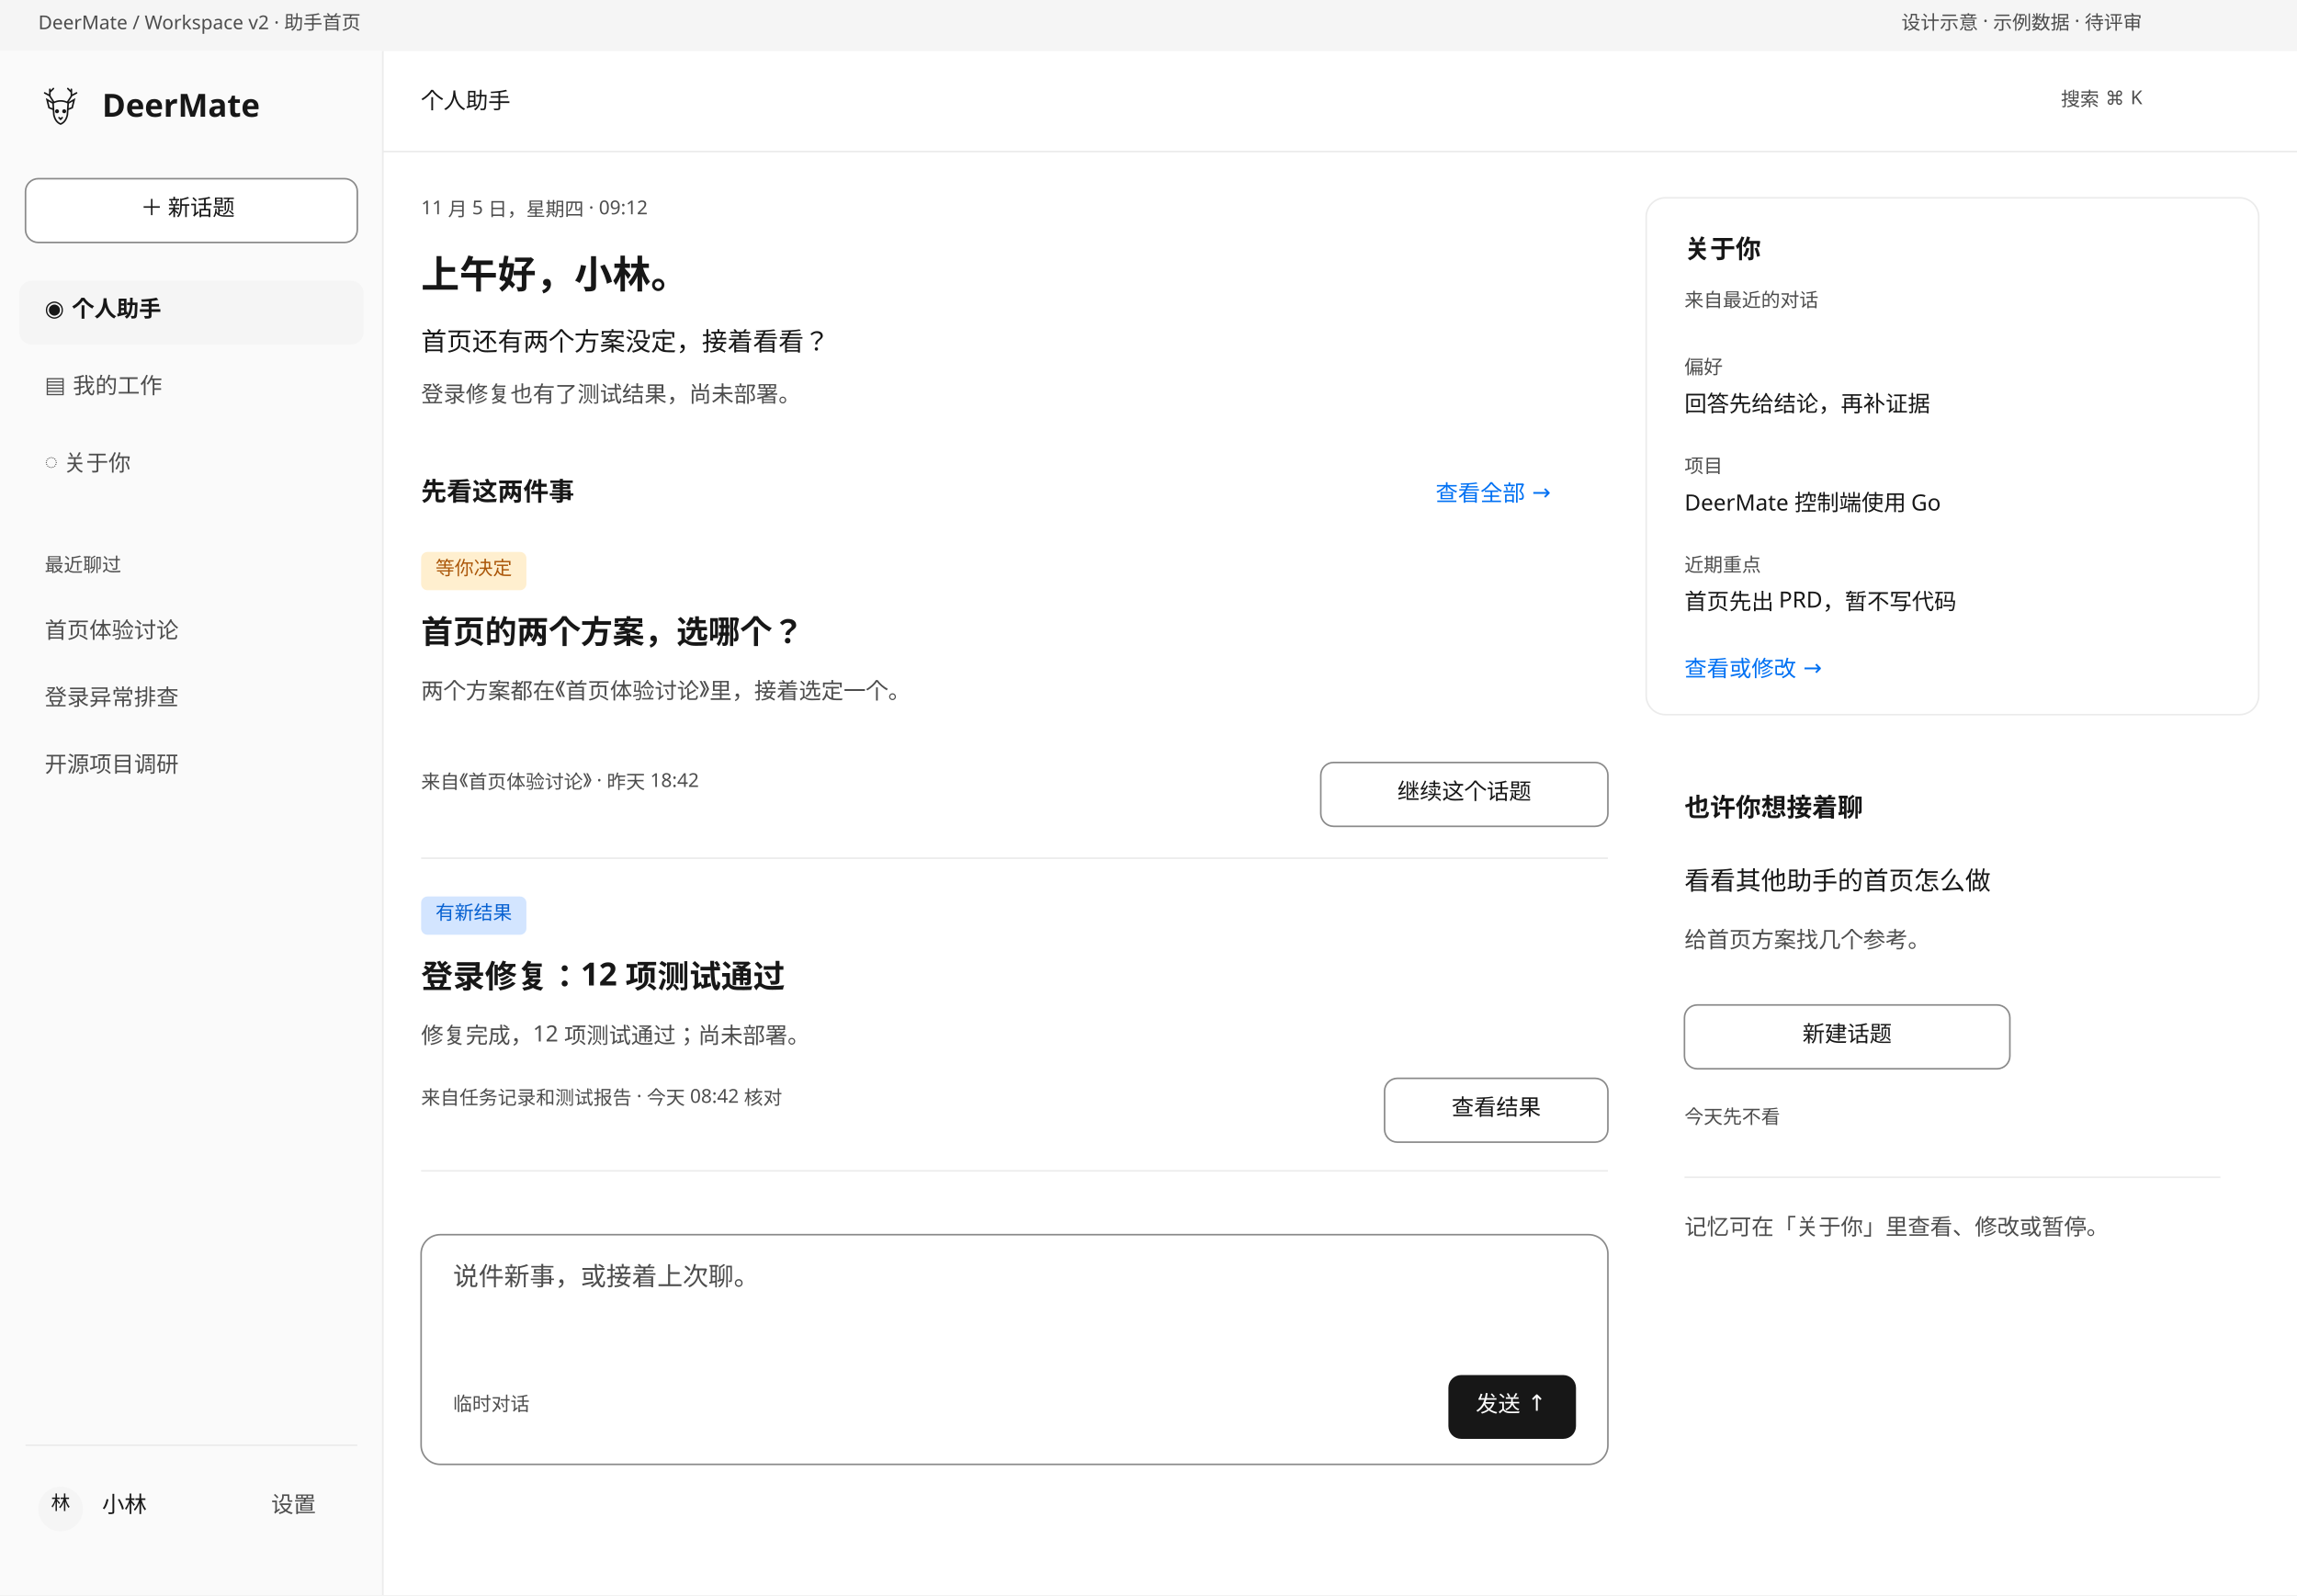
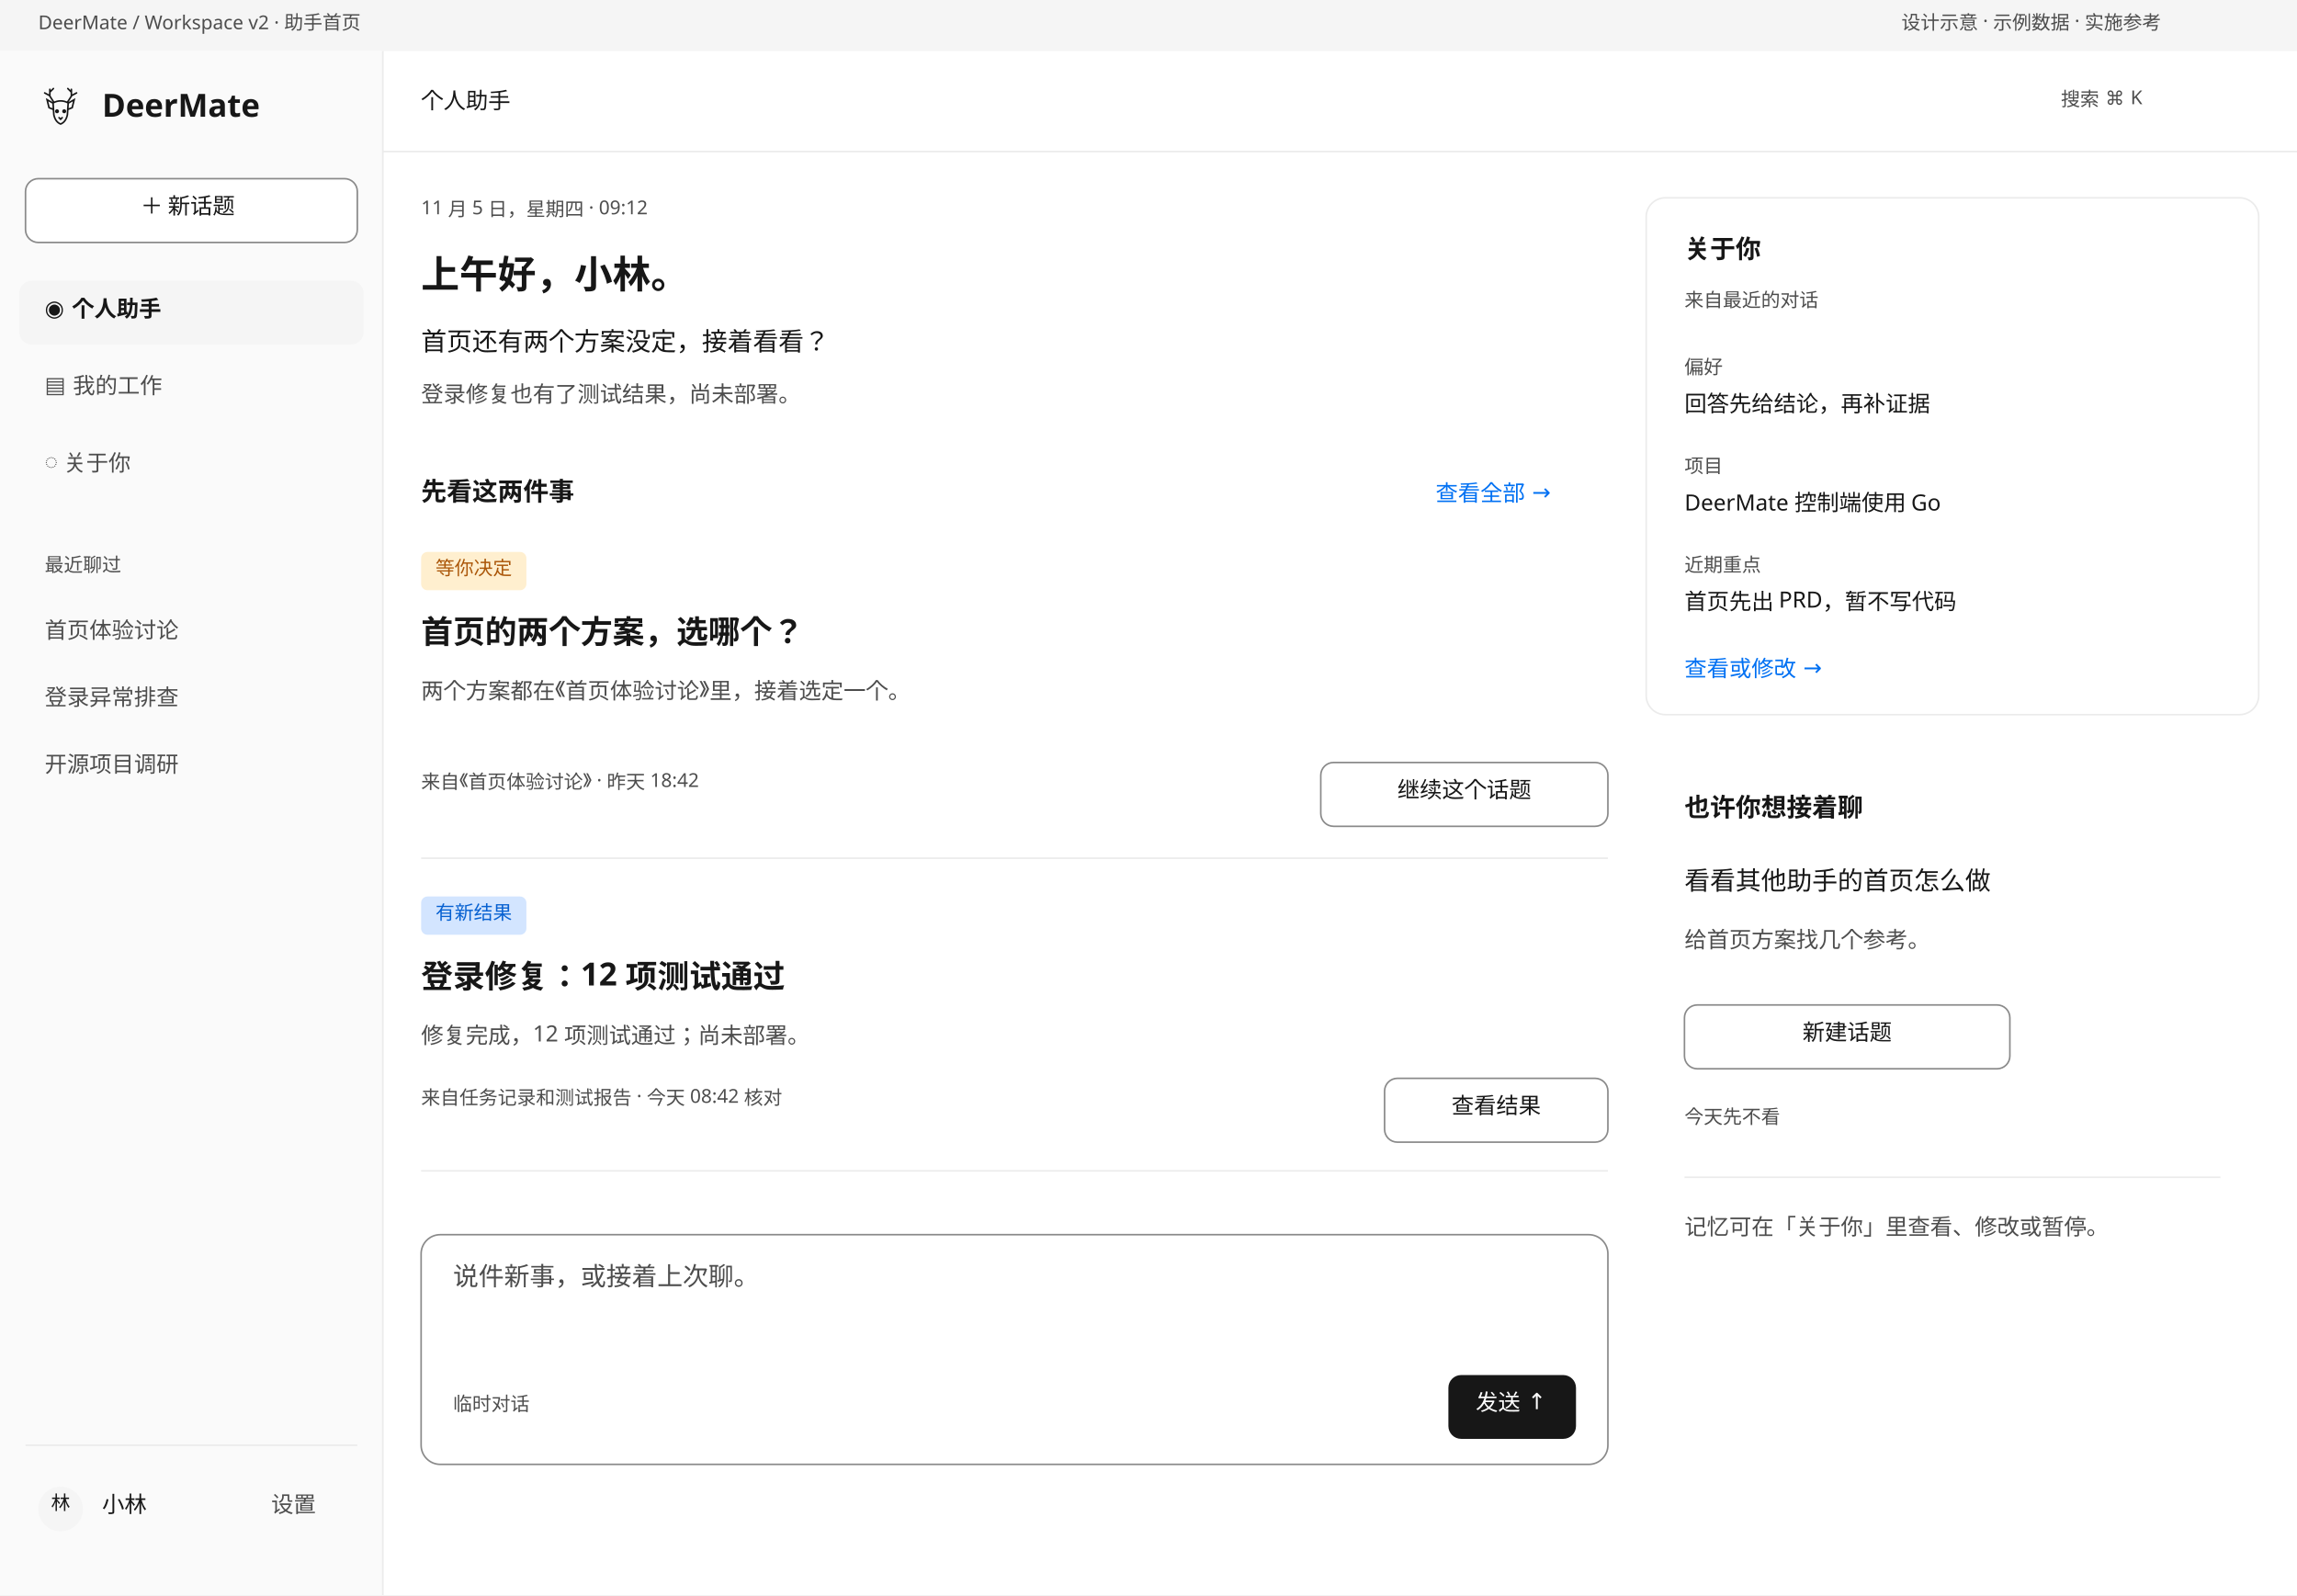
<svg xmlns="http://www.w3.org/2000/svg" width="1440" height="1000" viewBox="0 0 1440 1000" role="img">
  <rect x="0" y="0" width="1440" height="1000" rx="0" fill="#ffffff" />
  <rect x="0" y="0" width="1440" height="32" rx="0" fill="#f5f5f5" />
  <text x="24" y="18.32" font-family="Arial Unicode MS, PingFang SC, system-ui, sans-serif" font-size="12" font-weight="400" fill="#4d4d4d">DeerMate / Workspace v2  ·  助手首页</text>
-   <text x="1192" y="18.32" font-family="Arial Unicode MS, PingFang SC, system-ui, sans-serif" font-size="12" font-weight="400" fill="#4d4d4d">设计示意 · 示例数据 · 待评审</text>
+   <text x="1192" y="18.32" font-family="Arial Unicode MS, PingFang SC, system-ui, sans-serif" font-size="12" font-weight="400" fill="#4d4d4d">设计示意 · 示例数据 · 实施参考</text>
  <rect x="0" y="32" width="240" height="968" rx="0" fill="#fafafa" />
  <path d="M240 32 L240 1000" fill="none" stroke="#ebebeb" />
  <g transform="translate(22 51) scale(0.25)" fill="none" stroke="#171717" stroke-width="4" stroke-linecap="round">
    <path d="M46 51 37 37 37 20M37 36 24 29M37 27 46 18M82 51 91 37 91 20M91 36 104 29M91 27 82 18" />
    <path d="M44 54 30 46 35 66 45 70M84 54 98 46 93 66 83 70M45 54Q64 44 83 54L81 84Q77 102 64 107Q51 102 47 84Z" />
    <circle cx="55" cy="75" r="3" fill="#171717" />
    <circle cx="73" cy="75" r="3" fill="#171717" />
    <path d="M60 91 64 95 68 91" />
  </g>
  <text x="64" y="73.2" font-family="Arial Unicode MS, PingFang SC, system-ui, sans-serif" font-size="20" font-weight="600" fill="#171717">DeerMate</text>
  <rect x="16" y="112" width="208" height="40" rx="8" fill="#ffffff" stroke="#8a8a8a" />
-   <text x="88.11" y="135.04" font-family="Arial Unicode MS, PingFang SC, system-ui, sans-serif" font-size="14" font-weight="500" fill="#171717">＋  新话题</text>
+   <text x="88.11" y="134.04" font-family="Arial Unicode MS, PingFang SC, system-ui, sans-serif" font-size="14" font-weight="500" fill="#171717">＋  新话题</text>
  <rect x="12" y="176" width="216" height="40" rx="8" fill="#f5f5f5" />
  <text x="28" y="198.04" font-family="Arial Unicode MS, PingFang SC, system-ui, sans-serif" font-size="14" font-weight="600" fill="#171717">◉  个人助手</text>
  <text x="28" y="246.04" font-family="Arial Unicode MS, PingFang SC, system-ui, sans-serif" font-size="14" font-weight="400" fill="#4d4d4d">▤  我的工作</text>
  <text x="28" y="294.04" font-family="Arial Unicode MS, PingFang SC, system-ui, sans-serif" font-size="14" font-weight="400" fill="#4d4d4d">◌  关于你</text>
  <text x="28" y="358.32" font-family="Arial Unicode MS, PingFang SC, system-ui, sans-serif" font-size="12" font-weight="400" fill="#4d4d4d">最近聊过</text>
  <text x="28" y="400.04" font-family="Arial Unicode MS, PingFang SC, system-ui, sans-serif" font-size="14" font-weight="400" fill="#4d4d4d">首页体验讨论</text>
  <text x="28" y="442.04" font-family="Arial Unicode MS, PingFang SC, system-ui, sans-serif" font-size="14" font-weight="400" fill="#4d4d4d">登录异常排查</text>
  <text x="28" y="484.04" font-family="Arial Unicode MS, PingFang SC, system-ui, sans-serif" font-size="14" font-weight="400" fill="#4d4d4d">开源项目调研</text>
  <path d="M16 906 L224 906" fill="none" stroke="#ebebeb" />
  <rect x="24" y="932" width="28" height="28" rx="14" fill="#f5f5f5" />
  <text x="32" y="946.32" font-family="Arial Unicode MS, PingFang SC, system-ui, sans-serif" font-size="12" font-weight="400" fill="#171717">林</text>
  <text x="64" y="948.04" font-family="Arial Unicode MS, PingFang SC, system-ui, sans-serif" font-size="14" font-weight="400" fill="#171717">小林</text>
  <text x="170" y="948.04" font-family="Arial Unicode MS, PingFang SC, system-ui, sans-serif" font-size="14" font-weight="400" fill="#4d4d4d">设置</text>
  <path d="M240 95 L1440 95" fill="none" stroke="#ebebeb" />
  <text x="264" y="68.04" font-family="Arial Unicode MS, PingFang SC, system-ui, sans-serif" font-size="14" font-weight="500" fill="#171717">个人助手</text>
  <text x="1292" y="66.32" font-family="Arial Unicode MS, PingFang SC, system-ui, sans-serif" font-size="12" font-weight="400" fill="#4d4d4d">搜索   ⌘ K</text>
  <text x="264" y="134.32" font-family="Arial Unicode MS, PingFang SC, system-ui, sans-serif" font-size="12" font-weight="400" fill="#4d4d4d">11 月 5 日，星期四  ·  09:12</text>
  <text x="264" y="180.64" font-family="Arial Unicode MS, PingFang SC, system-ui, sans-serif" font-size="24" font-weight="600" fill="#171717">上午好，小林。</text>
  <text x="264" y="219.76" font-family="Arial Unicode MS, PingFang SC, system-ui, sans-serif" font-size="16" font-weight="400" fill="#171717">首页还有两个方案没定，接着看看？</text>
  <text x="264" y="252.04" font-family="Arial Unicode MS, PingFang SC, system-ui, sans-serif" font-size="14" font-weight="400" fill="#4d4d4d">登录修复也有了测试结果，尚未部署。</text>
  <text x="264" y="313.76" font-family="Arial Unicode MS, PingFang SC, system-ui, sans-serif" font-size="16" font-weight="600" fill="#171717">先看这两件事</text>
  <text x="900" y="314.04" font-family="Arial Unicode MS, PingFang SC, system-ui, sans-serif" font-size="14" font-weight="400" fill="#0070f3">查看全部 →</text>
  <rect x="264" y="346" width="66" height="24" rx="4" fill="#ffefcf" />
  <text x="273" y="360.32" font-family="Arial Unicode MS, PingFang SC, system-ui, sans-serif" font-size="12" font-weight="500" fill="#ab570a">等你决定</text>
  <text x="264" y="403.2" font-family="Arial Unicode MS, PingFang SC, system-ui, sans-serif" font-size="20" font-weight="600" fill="#171717">首页的两个方案，选哪个？</text>
  <text x="264" y="438.04" font-family="Arial Unicode MS, PingFang SC, system-ui, sans-serif" font-size="14" font-weight="400" fill="#4d4d4d">两个方案都在《首页体验讨论》里，接着选定一个。</text>
  <text x="264" y="494.32" font-family="Arial Unicode MS, PingFang SC, system-ui, sans-serif" font-size="12" font-weight="400" fill="#4d4d4d">来自《首页体验讨论》 · 昨天 18:42</text>
  <rect x="828" y="478" width="180" height="40" rx="8" fill="#ffffff" stroke="#8a8a8a" />
-   <text x="876" y="501.04" font-family="Arial Unicode MS, PingFang SC, system-ui, sans-serif" font-size="14" font-weight="500" fill="#171717">继续这个话题</text>
+   <text x="876" y="500.04" font-family="Arial Unicode MS, PingFang SC, system-ui, sans-serif" font-size="14" font-weight="500" fill="#171717">继续这个话题</text>
  <path d="M264 538 L1008 538" fill="none" stroke="#ebebeb" />
  <rect x="264" y="562" width="66" height="24" rx="4" fill="#d3e5ff" />
  <text x="273" y="576.32" font-family="Arial Unicode MS, PingFang SC, system-ui, sans-serif" font-size="12" font-weight="500" fill="#0761d1">有新结果</text>
  <text x="264" y="619.2" font-family="Arial Unicode MS, PingFang SC, system-ui, sans-serif" font-size="20" font-weight="600" fill="#171717">登录修复：12 项测试通过</text>
  <text x="264" y="654.04" font-family="Arial Unicode MS, PingFang SC, system-ui, sans-serif" font-size="14" font-weight="400" fill="#4d4d4d">修复完成，12 项测试通过；尚未部署。</text>
  <text x="264" y="692.32" font-family="Arial Unicode MS, PingFang SC, system-ui, sans-serif" font-size="12" font-weight="400" fill="#4d4d4d">来自任务记录和测试报告 · 今天 08:42 核对</text>
  <rect x="868" y="676" width="140" height="40" rx="8" fill="#ffffff" stroke="#8a8a8a" />
-   <text x="910" y="699.04" font-family="Arial Unicode MS, PingFang SC, system-ui, sans-serif" font-size="14" font-weight="500" fill="#171717">查看结果</text>
+   <text x="910" y="698.04" font-family="Arial Unicode MS, PingFang SC, system-ui, sans-serif" font-size="14" font-weight="500" fill="#171717">查看结果</text>
  <path d="M264 734 L1008 734" fill="none" stroke="#ebebeb" />
  <rect x="264" y="774" width="744" height="144" rx="12" fill="#ffffff" stroke="#8a8a8a" />
  <text x="284" y="805.76" font-family="Arial Unicode MS, PingFang SC, system-ui, sans-serif" font-size="16" font-weight="400" fill="#4d4d4d">说件新事，或接着上次聊。</text>
  <text x="284" y="884.32" font-family="Arial Unicode MS, PingFang SC, system-ui, sans-serif" font-size="12" font-weight="400" fill="#4d4d4d">临时对话</text>
  <rect x="908" y="862" width="80" height="40" rx="8" fill="#171717" />
-   <text x="925.12" y="885.04" font-family="Arial Unicode MS, PingFang SC, system-ui, sans-serif" font-size="14" font-weight="500" fill="#ffffff">发送  ↑</text>
+   <text x="925.12" y="884.04" font-family="Arial Unicode MS, PingFang SC, system-ui, sans-serif" font-size="14" font-weight="500" fill="#ffffff">发送  ↑</text>
  <rect x="1032" y="124" width="384" height="324" rx="12" fill="#ffffff" stroke="#ebebeb" />
  <text x="1056" y="161.76" font-family="Arial Unicode MS, PingFang SC, system-ui, sans-serif" font-size="16" font-weight="600" fill="#171717">关于你</text>
  <text x="1056" y="192.32" font-family="Arial Unicode MS, PingFang SC, system-ui, sans-serif" font-size="12" font-weight="400" fill="#4d4d4d">来自最近的对话</text>
  <text x="1056" y="234.32" font-family="Arial Unicode MS, PingFang SC, system-ui, sans-serif" font-size="12" font-weight="400" fill="#4d4d4d">偏好</text>
  <text x="1056" y="258.04" font-family="Arial Unicode MS, PingFang SC, system-ui, sans-serif" font-size="14" font-weight="400" fill="#171717">回答先给结论，再补证据</text>
  <text x="1056" y="296.32" font-family="Arial Unicode MS, PingFang SC, system-ui, sans-serif" font-size="12" font-weight="400" fill="#4d4d4d">项目</text>
  <text x="1056" y="320.04" font-family="Arial Unicode MS, PingFang SC, system-ui, sans-serif" font-size="14" font-weight="400" fill="#171717">DeerMate 控制端使用 Go</text>
  <text x="1056" y="358.32" font-family="Arial Unicode MS, PingFang SC, system-ui, sans-serif" font-size="12" font-weight="400" fill="#4d4d4d">近期重点</text>
  <text x="1056" y="382.04" font-family="Arial Unicode MS, PingFang SC, system-ui, sans-serif" font-size="14" font-weight="400" fill="#171717">首页先出 PRD，暂不写代码</text>
  <text x="1056" y="424.04" font-family="Arial Unicode MS, PingFang SC, system-ui, sans-serif" font-size="14" font-weight="400" fill="#0070f3">查看或修改 →</text>
  <text x="1056" y="511.76" font-family="Arial Unicode MS, PingFang SC, system-ui, sans-serif" font-size="16" font-weight="600" fill="#171717">也许你想接着聊</text>
  <text x="1056" y="557.76" font-family="Arial Unicode MS, PingFang SC, system-ui, sans-serif" font-size="16" font-weight="400" fill="#171717">看看其他助手的首页怎么做</text>
  <text x="1056" y="594.04" font-family="Arial Unicode MS, PingFang SC, system-ui, sans-serif" font-size="14" font-weight="400" fill="#4d4d4d">给首页方案找几个参考。</text>
  <rect x="1056" y="630" width="204" height="40" rx="8" fill="#ffffff" stroke="#8a8a8a" />
-   <text x="1130" y="653.04" font-family="Arial Unicode MS, PingFang SC, system-ui, sans-serif" font-size="14" font-weight="500" fill="#171717">新建话题</text>
+   <text x="1130" y="652.04" font-family="Arial Unicode MS, PingFang SC, system-ui, sans-serif" font-size="14" font-weight="500" fill="#171717">新建话题</text>
  <text x="1056" y="704.32" font-family="Arial Unicode MS, PingFang SC, system-ui, sans-serif" font-size="12" font-weight="400" fill="#4d4d4d">今天先不看</text>
  <path d="M1056 738 L1392 738" fill="none" stroke="#ebebeb" />
  <text x="1056" y="774.04" font-family="Arial Unicode MS, PingFang SC, system-ui, sans-serif" font-size="14" font-weight="400" fill="#4d4d4d">记忆可在「关于你」里查看、修改或暂停。</text>
</svg>
